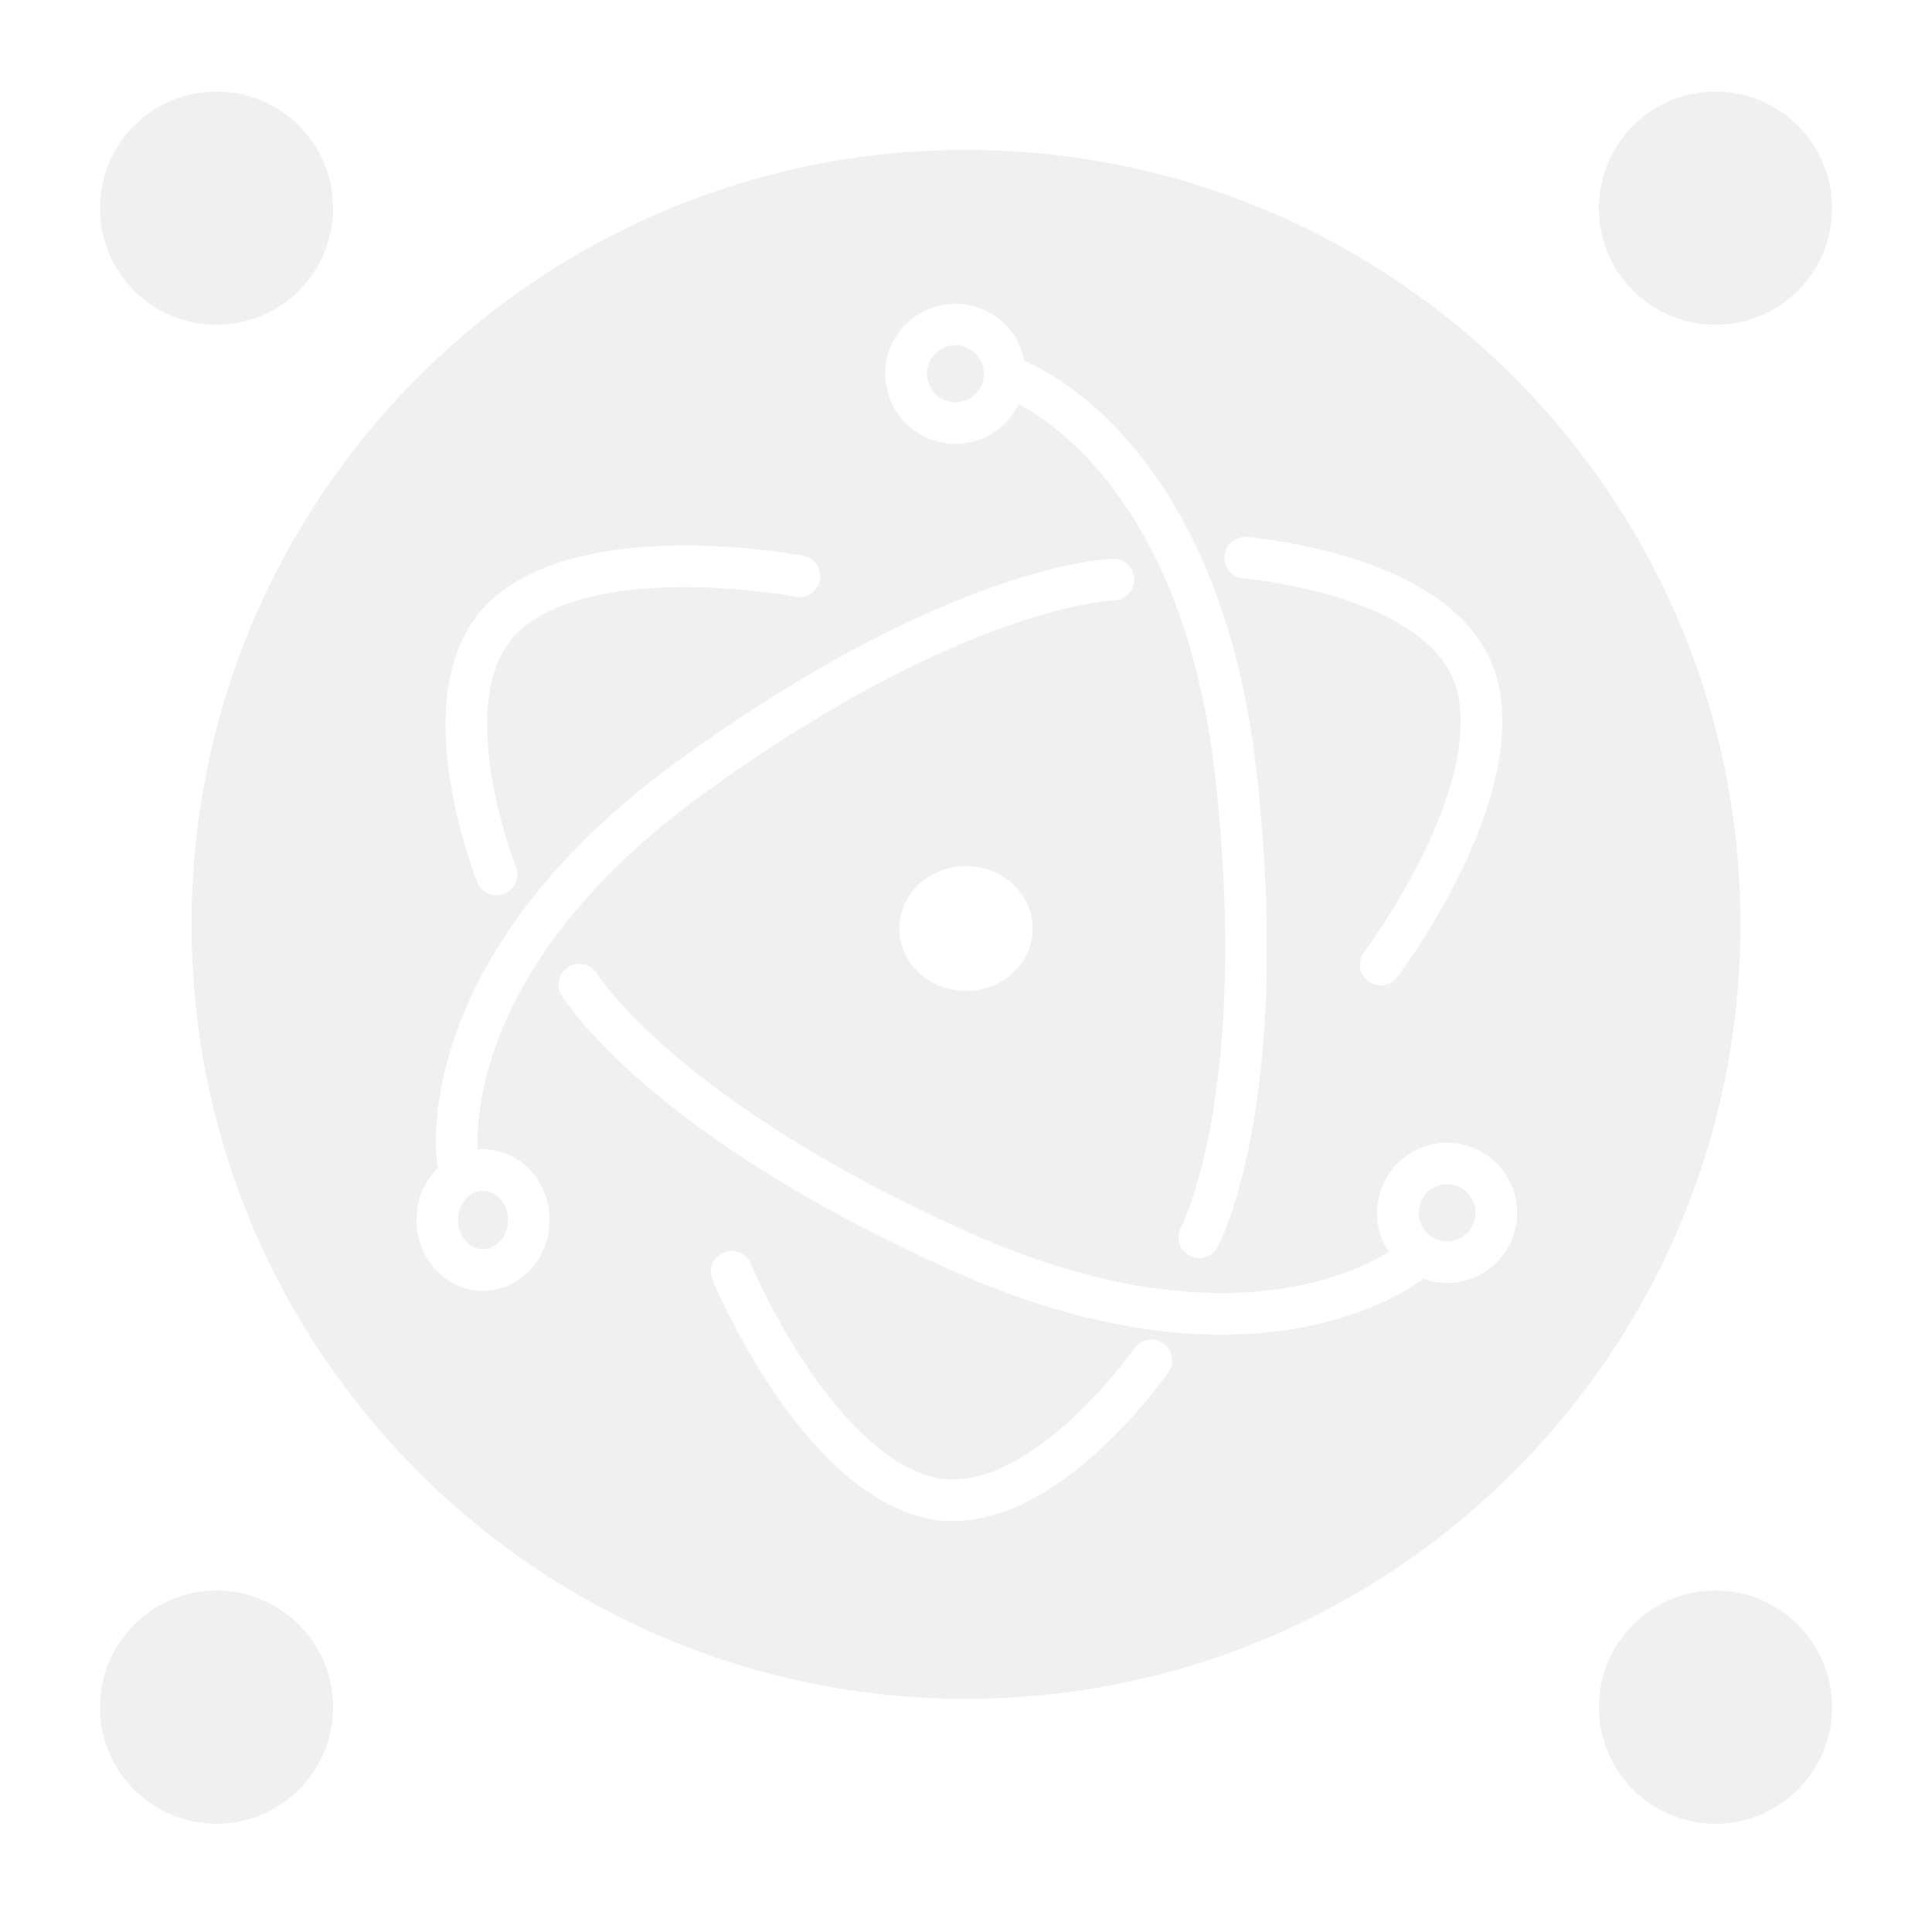
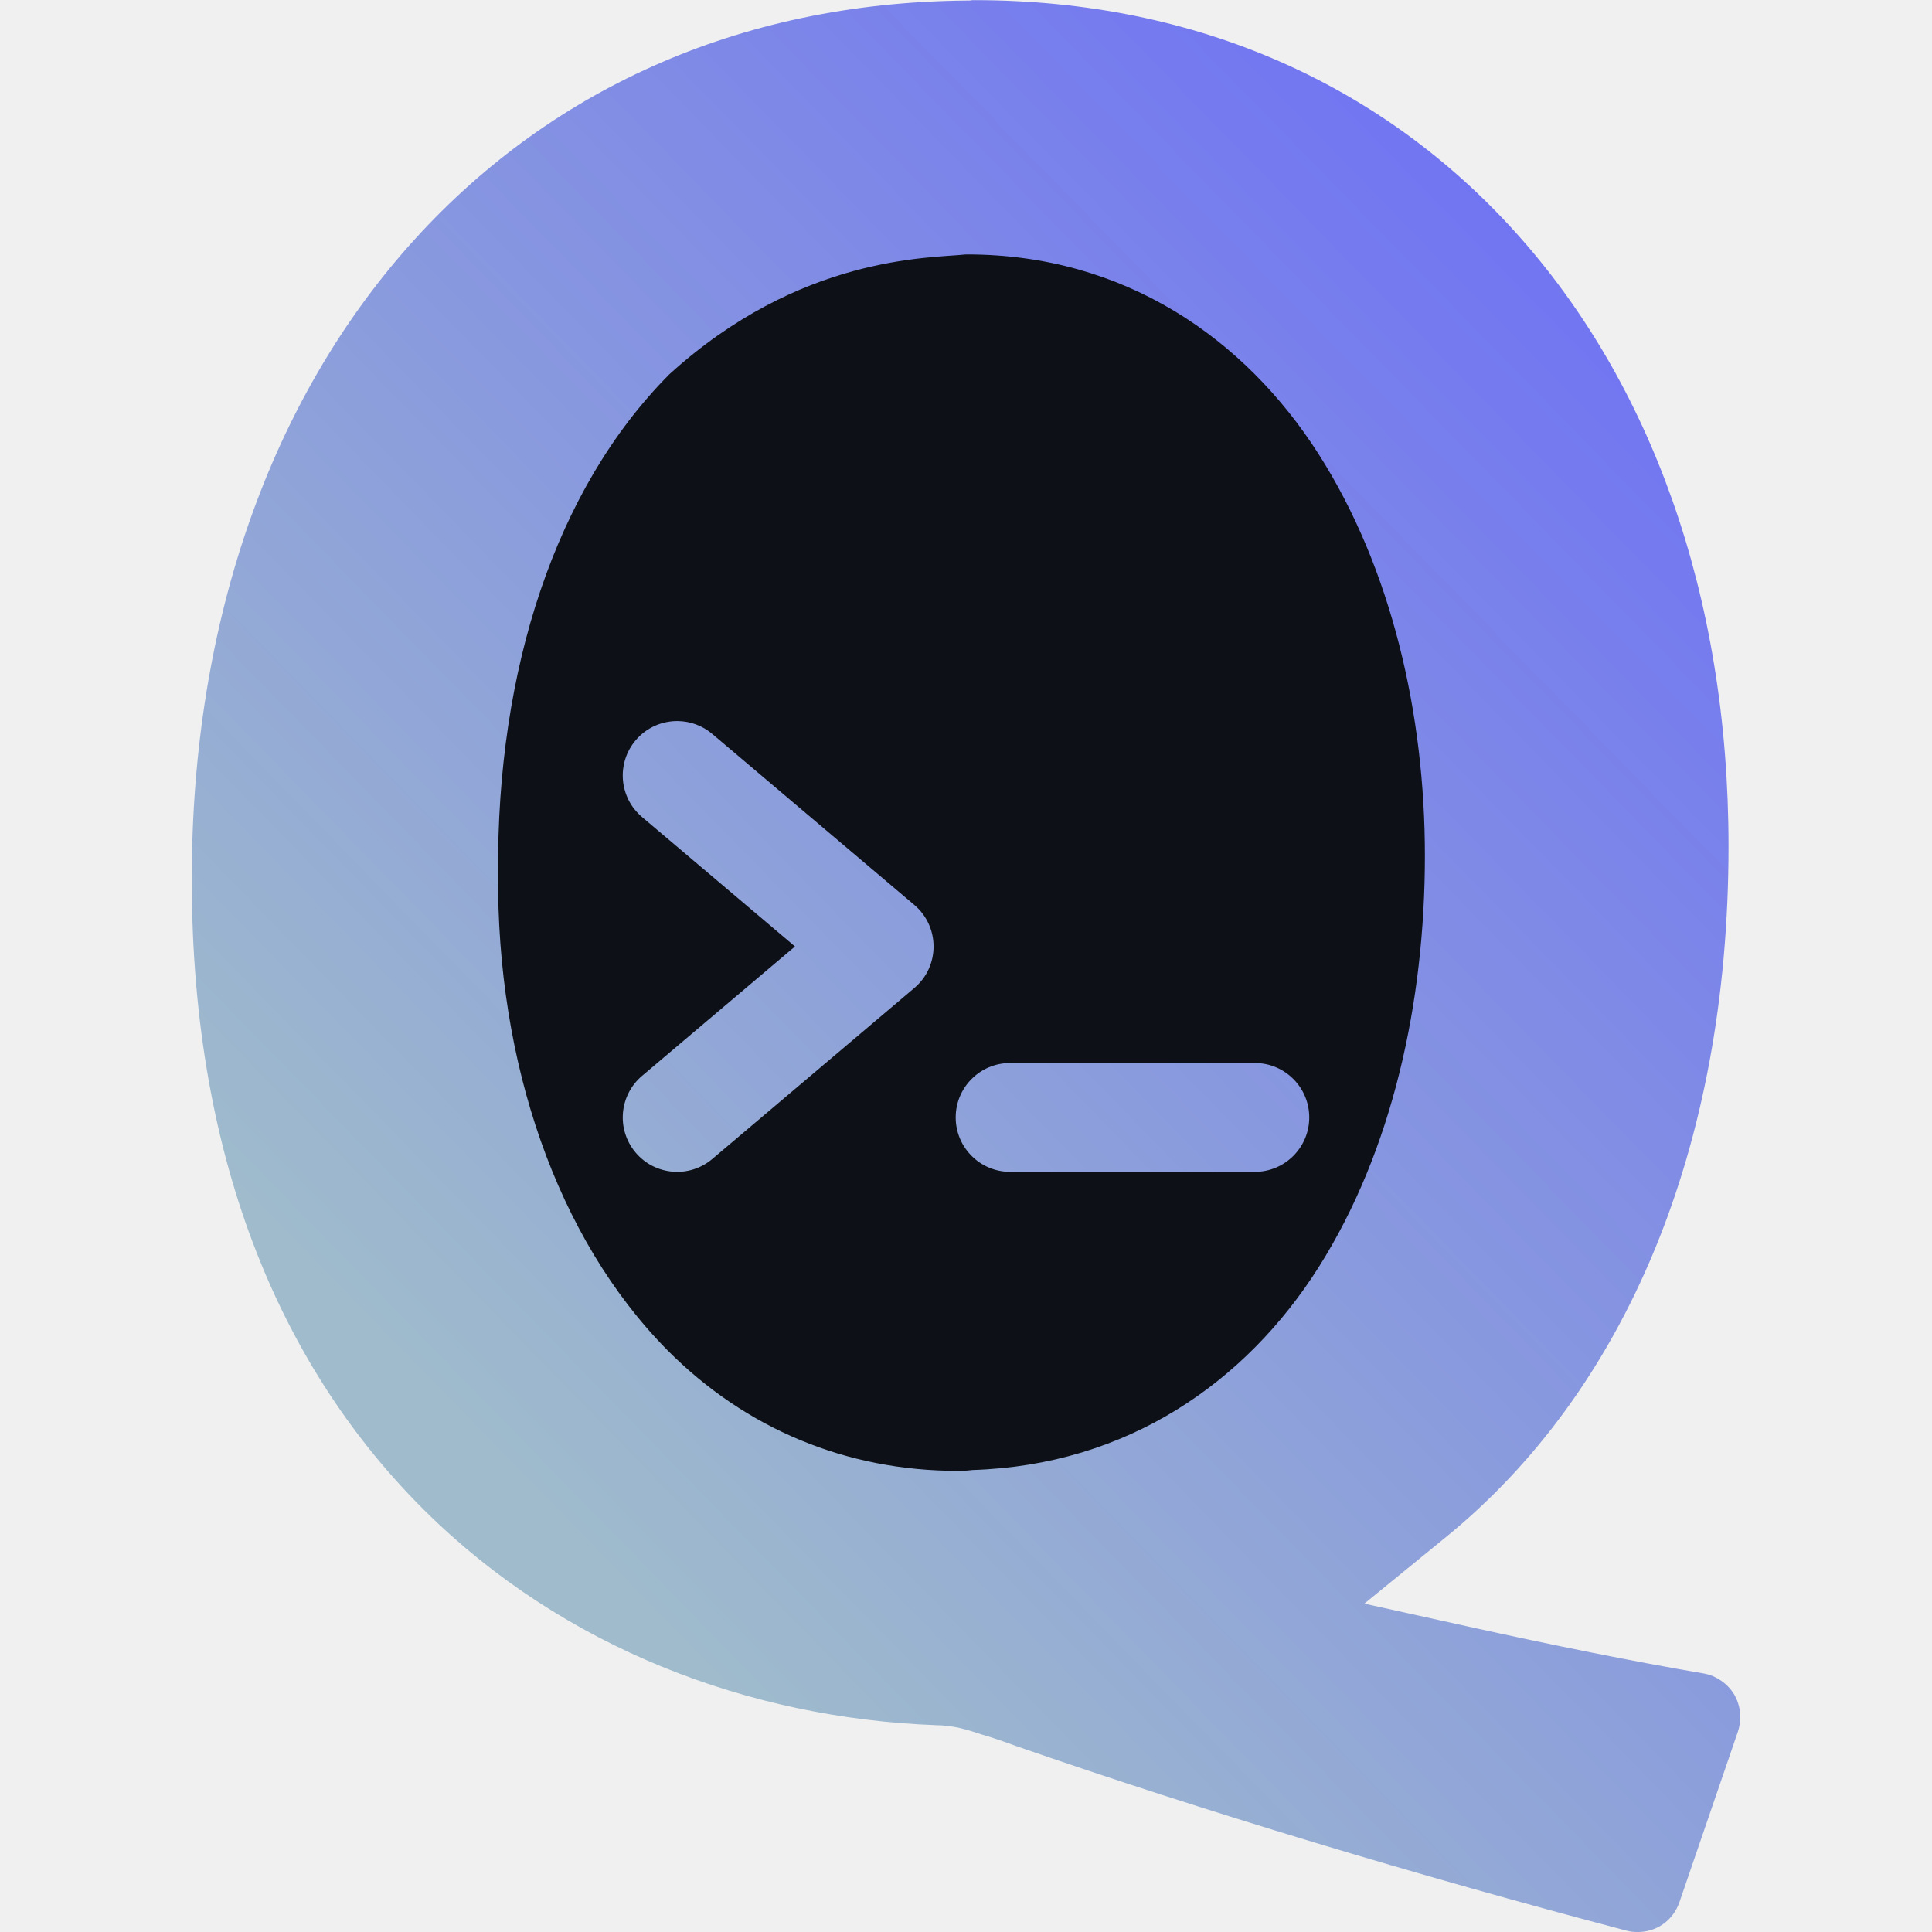
- <svg xmlns="http://www.w3.org/2000/svg" width="232" height="232" viewBox="0 0 232 232" fill="none">
-   <g filter="url(#filter0_b)">
-     <path d="M231.5 1V0.5H231H1H0.5V1V231V231.5H1H231H231.5V231V1ZM40.5 25C40.5 33.008 34.008 39.5 26 39.5C17.992 39.5 11.5 33.008 11.5 25C11.5 16.992 17.992 10.5 26 10.5C34.008 10.5 40.5 16.992 40.5 25ZM220.5 25C220.5 33.008 214.008 39.5 206 39.5C197.992 39.5 191.5 33.008 191.5 25C191.5 16.992 197.992 10.5 206 10.5C214.008 10.5 220.5 16.992 220.5 25ZM40.5 205C40.5 213.008 34.008 219.5 26 219.5C17.992 219.5 11.5 213.008 11.5 205C11.5 196.992 17.992 190.5 26 190.5C34.008 190.5 40.5 196.992 40.5 205ZM220.5 205C220.5 213.008 214.008 219.5 206 219.5C197.992 219.5 191.5 213.008 191.5 205C191.5 196.992 197.992 190.5 206 190.5C214.008 190.5 220.5 196.992 220.5 205ZM209.5 111C209.5 162.639 167.639 204.5 116 204.5C64.361 204.5 22.5 162.639 22.5 111C22.5 59.361 64.361 17.5 116 17.5C167.639 17.5 209.5 59.361 209.5 111Z" fill="white" stroke="white" />
-     <path d="M63.5 146.5C63.5 149.959 60.897 152.5 58 152.5C55.103 152.5 52.5 149.959 52.5 146.5C52.5 143.041 55.103 140.5 58 140.5C60.897 140.5 63.5 143.041 63.5 146.5Z" stroke="white" stroke-width="5" />
-     <path d="M54.986 139.466C54.986 139.466 51.197 116.315 83.187 93.165C115.178 70.014 133.698 69.593 133.698 69.593" stroke="white" stroke-width="5" stroke-linecap="round" />
-     <path d="M178.902 142.686C177.27 139.853 173.652 138.88 170.819 140.512C167.987 142.144 167.014 145.762 168.646 148.595C170.277 151.427 173.896 152.4 176.728 150.768C179.561 149.137 180.534 145.518 178.902 142.686Z" stroke="white" stroke-width="5" />
-     <path d="M169.409 151.555C169.409 151.555 151.24 166.394 115.211 150.232C79.182 134.07 69.572 118.232 69.572 118.232" stroke="white" stroke-width="5" stroke-linecap="round" />
-     <path d="M109.577 41.971C107.966 44.814 108.964 48.426 111.808 50.038C114.651 51.65 118.263 50.651 119.875 47.807C121.487 44.964 120.488 41.352 117.645 39.74C114.801 38.129 111.189 39.127 109.577 41.971Z" stroke="white" stroke-width="5" />
-     <path d="M122.038 45.647C122.038 45.647 144.047 53.767 148.412 93.013C152.778 132.259 144.012 148.579 144.012 148.579" stroke="white" stroke-width="5" stroke-linecap="round" />
-     <path d="M59.633 105C59.633 105 50.437 82.104 61.305 73.362C72.174 64.619 96 69.199 96 69.199" stroke="white" stroke-width="5" stroke-linecap="round" />
-     <path d="M149.532 66.978C149.532 66.978 174.391 68.913 177.477 82.638C180.564 96.363 165.799 115.833 165.799 115.833" stroke="white" stroke-width="5" stroke-linecap="round" />
-     <path d="M138.248 163.363C138.248 163.363 124.023 183.841 110.618 179.573C97.213 175.305 87.866 152.728 87.866 152.728" stroke="white" stroke-width="5" stroke-linecap="round" />
-     <path d="M116 119C120.418 119 124 115.642 124 111.5C124 107.358 120.418 104 116 104C111.582 104 108 107.358 108 111.5C108 115.642 111.582 119 116 119Z" fill="white" />
+ <svg xmlns="http://www.w3.org/2000/svg" xmlns:xlink="http://www.w3.org/1999/xlink" width="100mm" height="100mm" viewBox="0 0 100 100" version="1.1" id="svg1221">
+   <defs id="defs1215">
+     <linearGradient id="linearGradient1160">
+       <stop style="stop-color:#9fbbcc;stop-opacity:1" offset="0" id="stop1156" />
+       <stop style="stop-color:#615cff;stop-opacity:1" offset="1" id="stop1158" />
+     </linearGradient>
+     <linearGradient xlink:href="#linearGradient1160" id="linearGradient863" gradientUnits="userSpaceOnUse" gradientTransform="matrix(0.1607096,0,0,0.1607096,87.82083,-99.27552)" x1="-933.905" y1="1183.544" x2="-476.954" y2="737.619" />
+   </defs>
+   <g id="layer1" transform="translate(-44.17974,-24.2118)">
+     <g id="g897" transform="translate(272.0804,-0.3209223)">
+       <rect style="fill:#000000;fill-opacity:0;stroke:none;stroke-width:0.57;stroke-linecap:round;stroke-miterlimit:4;stroke-dasharray:none;stroke-opacity:1" id="rect879" width="100" height="100" x="-227.901" y="24.533" ry="0" rx="0" />
+       <g id="g891" transform="matrix(1.091583,0,0,1.091583,-139.5001,-4.433059)">
+         <ellipse style="fill:#0d1117;fill-opacity:1;stroke-width:1.034;stroke-linecap:round" id="path877" cx="-34.659" cy="66.215" rx="24.568" ry="32.128" />
+         <path id="path859" style="fill:url(#linearGradient863);fill-opacity:1;stroke:none;stroke-width:4.859;stroke-miterlimit:4;stroke-dasharray:none;stroke-opacity:1" d="m -34.833,26.536 c -0.033,0.005 -0.025,0.004 -0.035,0.005 z m -0.035,0.005 -0.127,0.018 -0.162,0.002 c -10.907,0.094 -19.969,4.348 -26.427,11.619 -6.458,7.271 -10.307,17.634 -10.307,30.043 0,13.672 4.464,23.416 11.045,29.94 6.581,6.524 15.391,9.846 24.247,10.176 l -0.09,-10e-4 c 0.909,0 1.547,0.207 2.259,0.444 0.571,0.167 1.13,0.363 1.65,0.554 8.858,3.072 18.866,6.098 28.923,8.747 l 0.011,0.002 0.011,0.002 c 0.15,0.041 0.289,0.06 0.512,0.06 0.871,0 1.661,-0.524 1.972,-1.413 l 2.775,-8.093 c 2.43e-4,-6.1e-4 -3.037e-4,-0.002 0,-0.002 0.197,-0.601 0.127,-1.232 -0.179,-1.759 -0.304,-0.505 -0.842,-0.885 -1.436,-0.992 -3.328,-0.567 -7.183,-1.345 -11.197,-2.231 l -4.902,-1.082 3.89,-3.173 C -3.975,92.527 0.978,81.069 0.978,66.657 0.978,54.639 -2.777,44.619 -9.066,37.614 -15.355,30.609 -24.172,26.542 -34.781,26.542 c -0.092,0 -0.118,0.003 -0.087,-0.001 z m -0.318,12.059 h 0.063 c 7.449,0 13.157,3.979 16.653,9.449 3.496,5.47 5.051,12.388 5.051,19.058 0,6.954 -1.537,13.978 -5.032,19.507 -3.455,5.465 -9.077,9.399 -16.425,9.626 -0.341,0.044 -0.575,0.04 -0.697,0.04 -5.281,0 -10.058,-1.995 -13.761,-5.719 l -0.006,-0.002 v -0.004 c -5.244,-5.305 -8.098,-13.646 -8.026,-22.604 -0.071,-9.623 2.711,-18.216 8.101,-23.647 v -0.001 -0.001 c 6.221,-5.667 12.357,-5.52 14.077,-5.701 z m -13.656,22.127 c -0.743,-0.009 -1.485,0.301 -2.002,0.913 -0.92,1.088 -0.785,2.715 0.303,3.636 l 7.253,6.138 -7.253,6.138 c -1.087,0.92 -1.223,2.548 -0.303,3.636 0.922,1.09 2.55,1.221 3.635,0.303 l 9.58,-8.107 c 1.219,-1.031 1.215,-2.91 0,-3.939 L -47.21,61.337 c -0.476,-0.403 -1.055,-0.603 -1.633,-0.61 z M -33.088,76.941 c -1.425,0 -2.579,1.155 -2.579,2.58 0,1.425 1.155,2.58 2.579,2.58 h 11.606 c 1.424,0 2.579,-1.155 2.579,-2.58 0,-1.425 -1.155,-2.58 -2.579,-2.58 z" />
+       </g>
+     </g>
  </g>
-   <defs>
-     <filter id="filter0_b" x="-4" y="-4" width="240" height="240" filterUnits="userSpaceOnUse" color-interpolation-filters="sRGB">
-       <feFlood flood-opacity="0" result="BackgroundImageFix" />
-       <feGaussianBlur in="BackgroundImage" stdDeviation="2" />
-       <feComposite in2="SourceAlpha" operator="in" result="effect1_backgroundBlur" />
-       <feBlend mode="normal" in="SourceGraphic" in2="effect1_backgroundBlur" result="shape" />
-     </filter>
-   </defs>
</svg>
